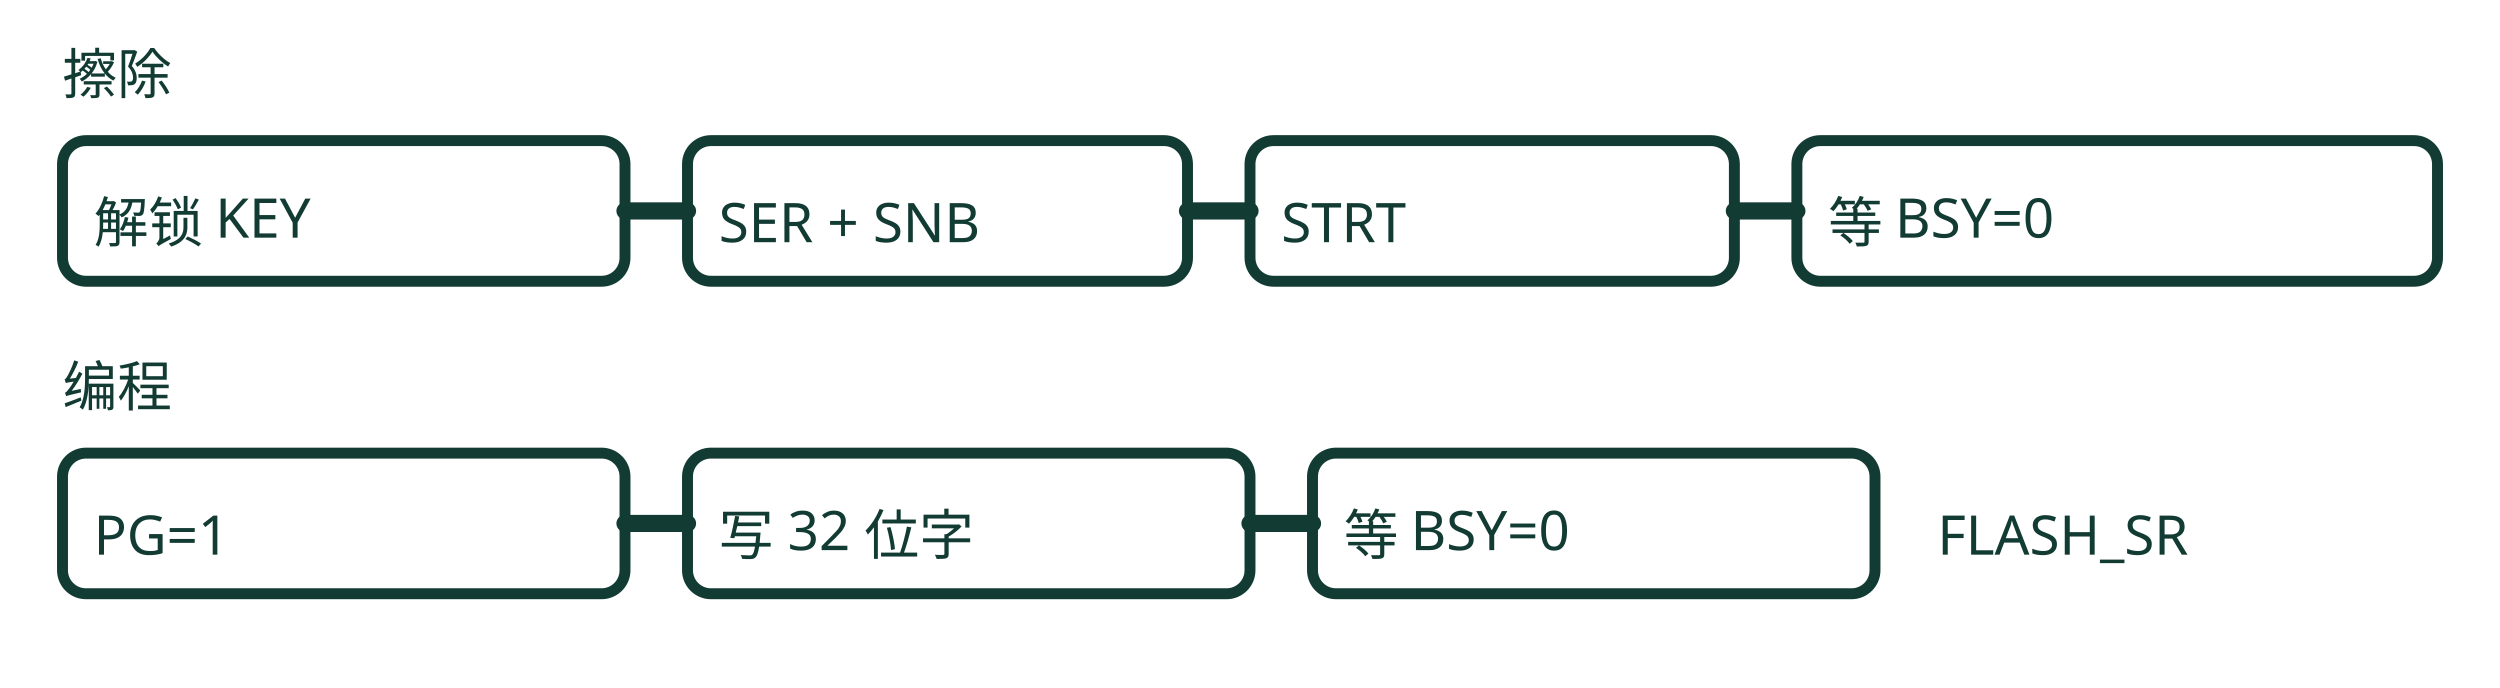
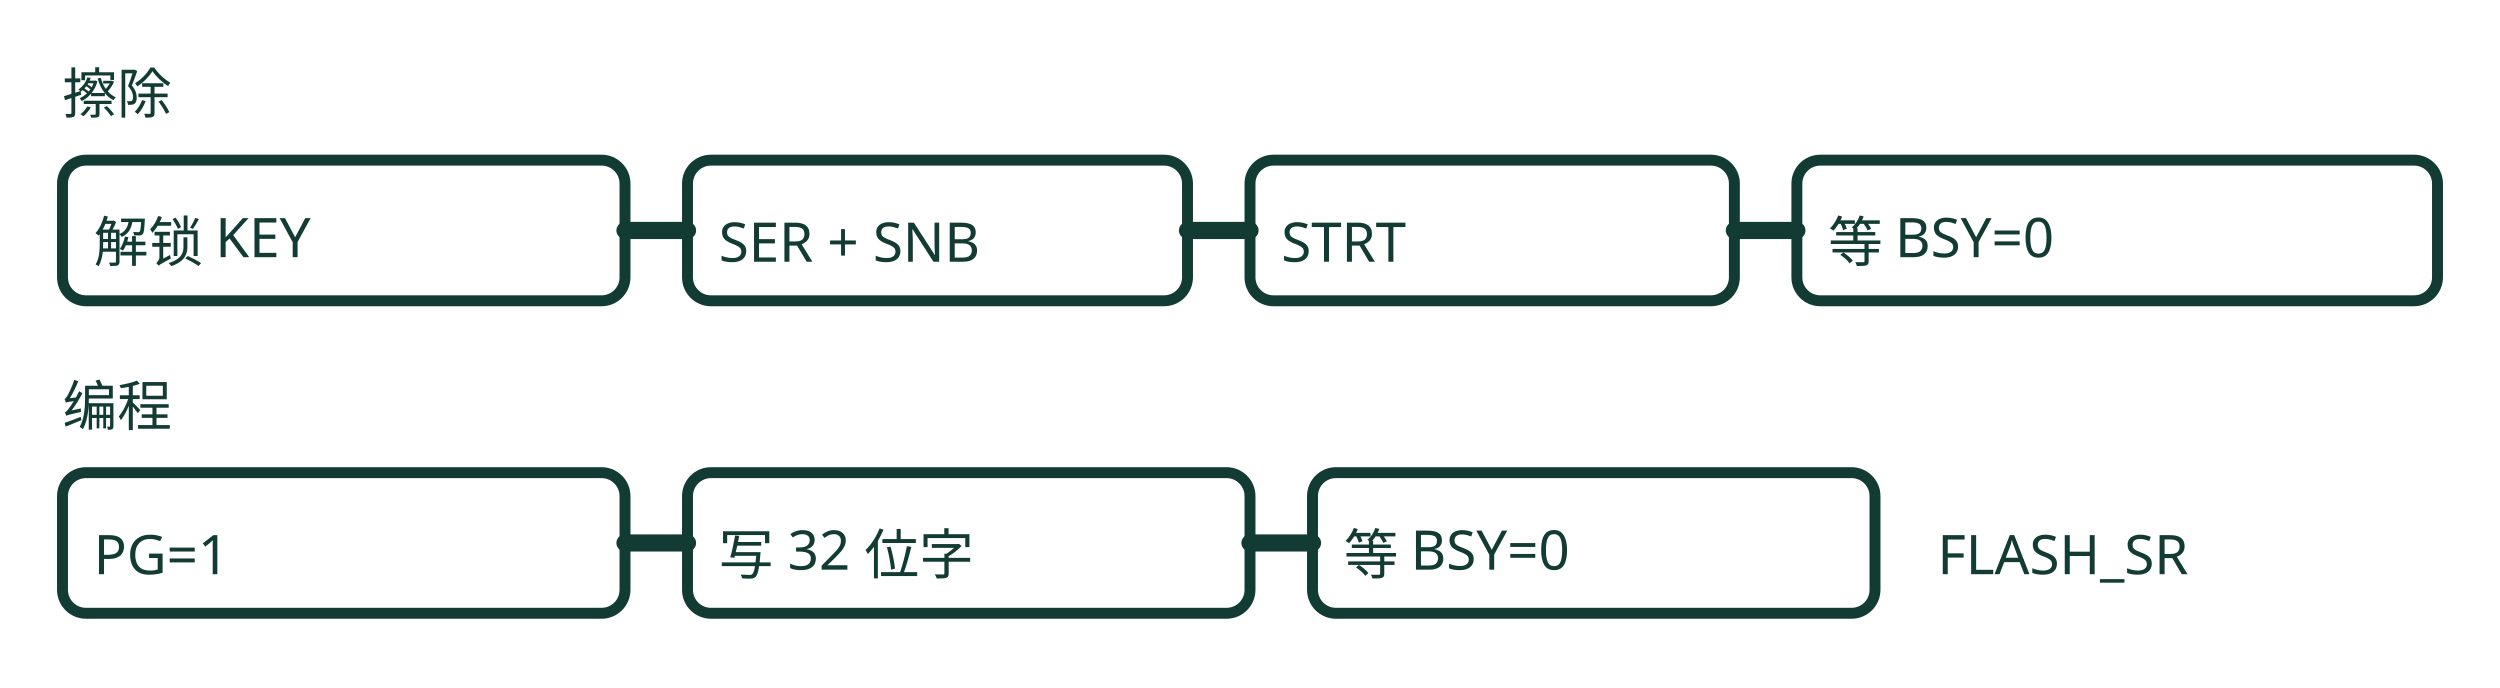
<svg xmlns="http://www.w3.org/2000/svg" viewBox="0 0 320 88" role="img" aria-label="STM32 Flash 擦除与编程序列：解锁 → SER/SNB → STRT → 等 BSY；编程 PG=1 写 32 位字再等 BSY">
-   <g fill="none" stroke="var(--cover-ink, #123b33)" stroke-linecap="round" stroke-linejoin="round" stroke-width="1.4">
+   <g transform="translate(0,+2.5)" fill="none" stroke="var(--cover-ink, #123b33)" stroke-linecap="round" stroke-linejoin="round" stroke-width="1.4">
    <text x="8" y="12" font-size="7" font-family="sans-serif" fill="var(--cover-ink, #123b33)" stroke="none" text-anchor="start">擦除</text>
    <rect x="8" y="18" width="72" height="18" rx="3" stroke-width="1.4" />
    <text x="12" y="31" font-size="7" font-family="sans-serif" fill="var(--cover-ink, #123b33)" stroke="none" text-anchor="start">解锁 KEY</text>
    <path d="M80 27 L88 27" stroke-width="2.2" />
    <rect x="88" y="18" width="64" height="18" rx="3" stroke-width="1.4" />
    <text x="92" y="31" font-size="7" font-family="sans-serif" fill="var(--cover-ink, #123b33)" stroke="none" text-anchor="start">SER + SNB</text>
    <path d="M152 27 L160 27" stroke-width="2.2" />
    <rect x="160" y="18" width="62" height="18" rx="3" stroke-width="1.4" />
    <text x="164" y="31" font-size="7" font-family="sans-serif" fill="var(--cover-ink, #123b33)" stroke="none" text-anchor="start">STRT</text>
    <path d="M222 27 L230 27" stroke-width="2.2" />
    <rect x="230" y="18" width="82" height="18" rx="3" stroke-width="1.4" />
    <text x="234" y="31" font-size="7" font-family="sans-serif" fill="var(--cover-ink, #123b33)" stroke="none" text-anchor="start">等 BSY=0</text>
    <text x="8" y="52" font-size="7" font-family="sans-serif" fill="var(--cover-ink, #123b33)" stroke="none" text-anchor="start">编程</text>
    <rect x="8" y="58" width="72" height="18" rx="3" stroke-width="1.4" />
    <text x="12" y="71" font-size="7" font-family="sans-serif" fill="var(--cover-ink, #123b33)" stroke="none" text-anchor="start">PG=1</text>
    <path d="M80 67 L88 67" stroke-width="2.2" />
    <rect x="88" y="58" width="72" height="18" rx="3" stroke-width="1.4" />
    <text x="92" y="71" font-size="7" font-family="sans-serif" fill="var(--cover-ink, #123b33)" stroke="none" text-anchor="start">写 32 位字</text>
    <path d="M160 67 L168 67" stroke-width="2.2" />
    <rect x="168" y="58" width="72" height="18" rx="3" stroke-width="1.4" />
    <text x="172" y="71" font-size="7" font-family="sans-serif" fill="var(--cover-ink, #123b33)" stroke="none" text-anchor="start">等 BSY=0</text>
    <text x="248" y="71" font-size="7" font-family="sans-serif" fill="var(--cover-ink, #123b33)" stroke="none" text-anchor="start">FLASH_SR</text>
  </g>
</svg>
